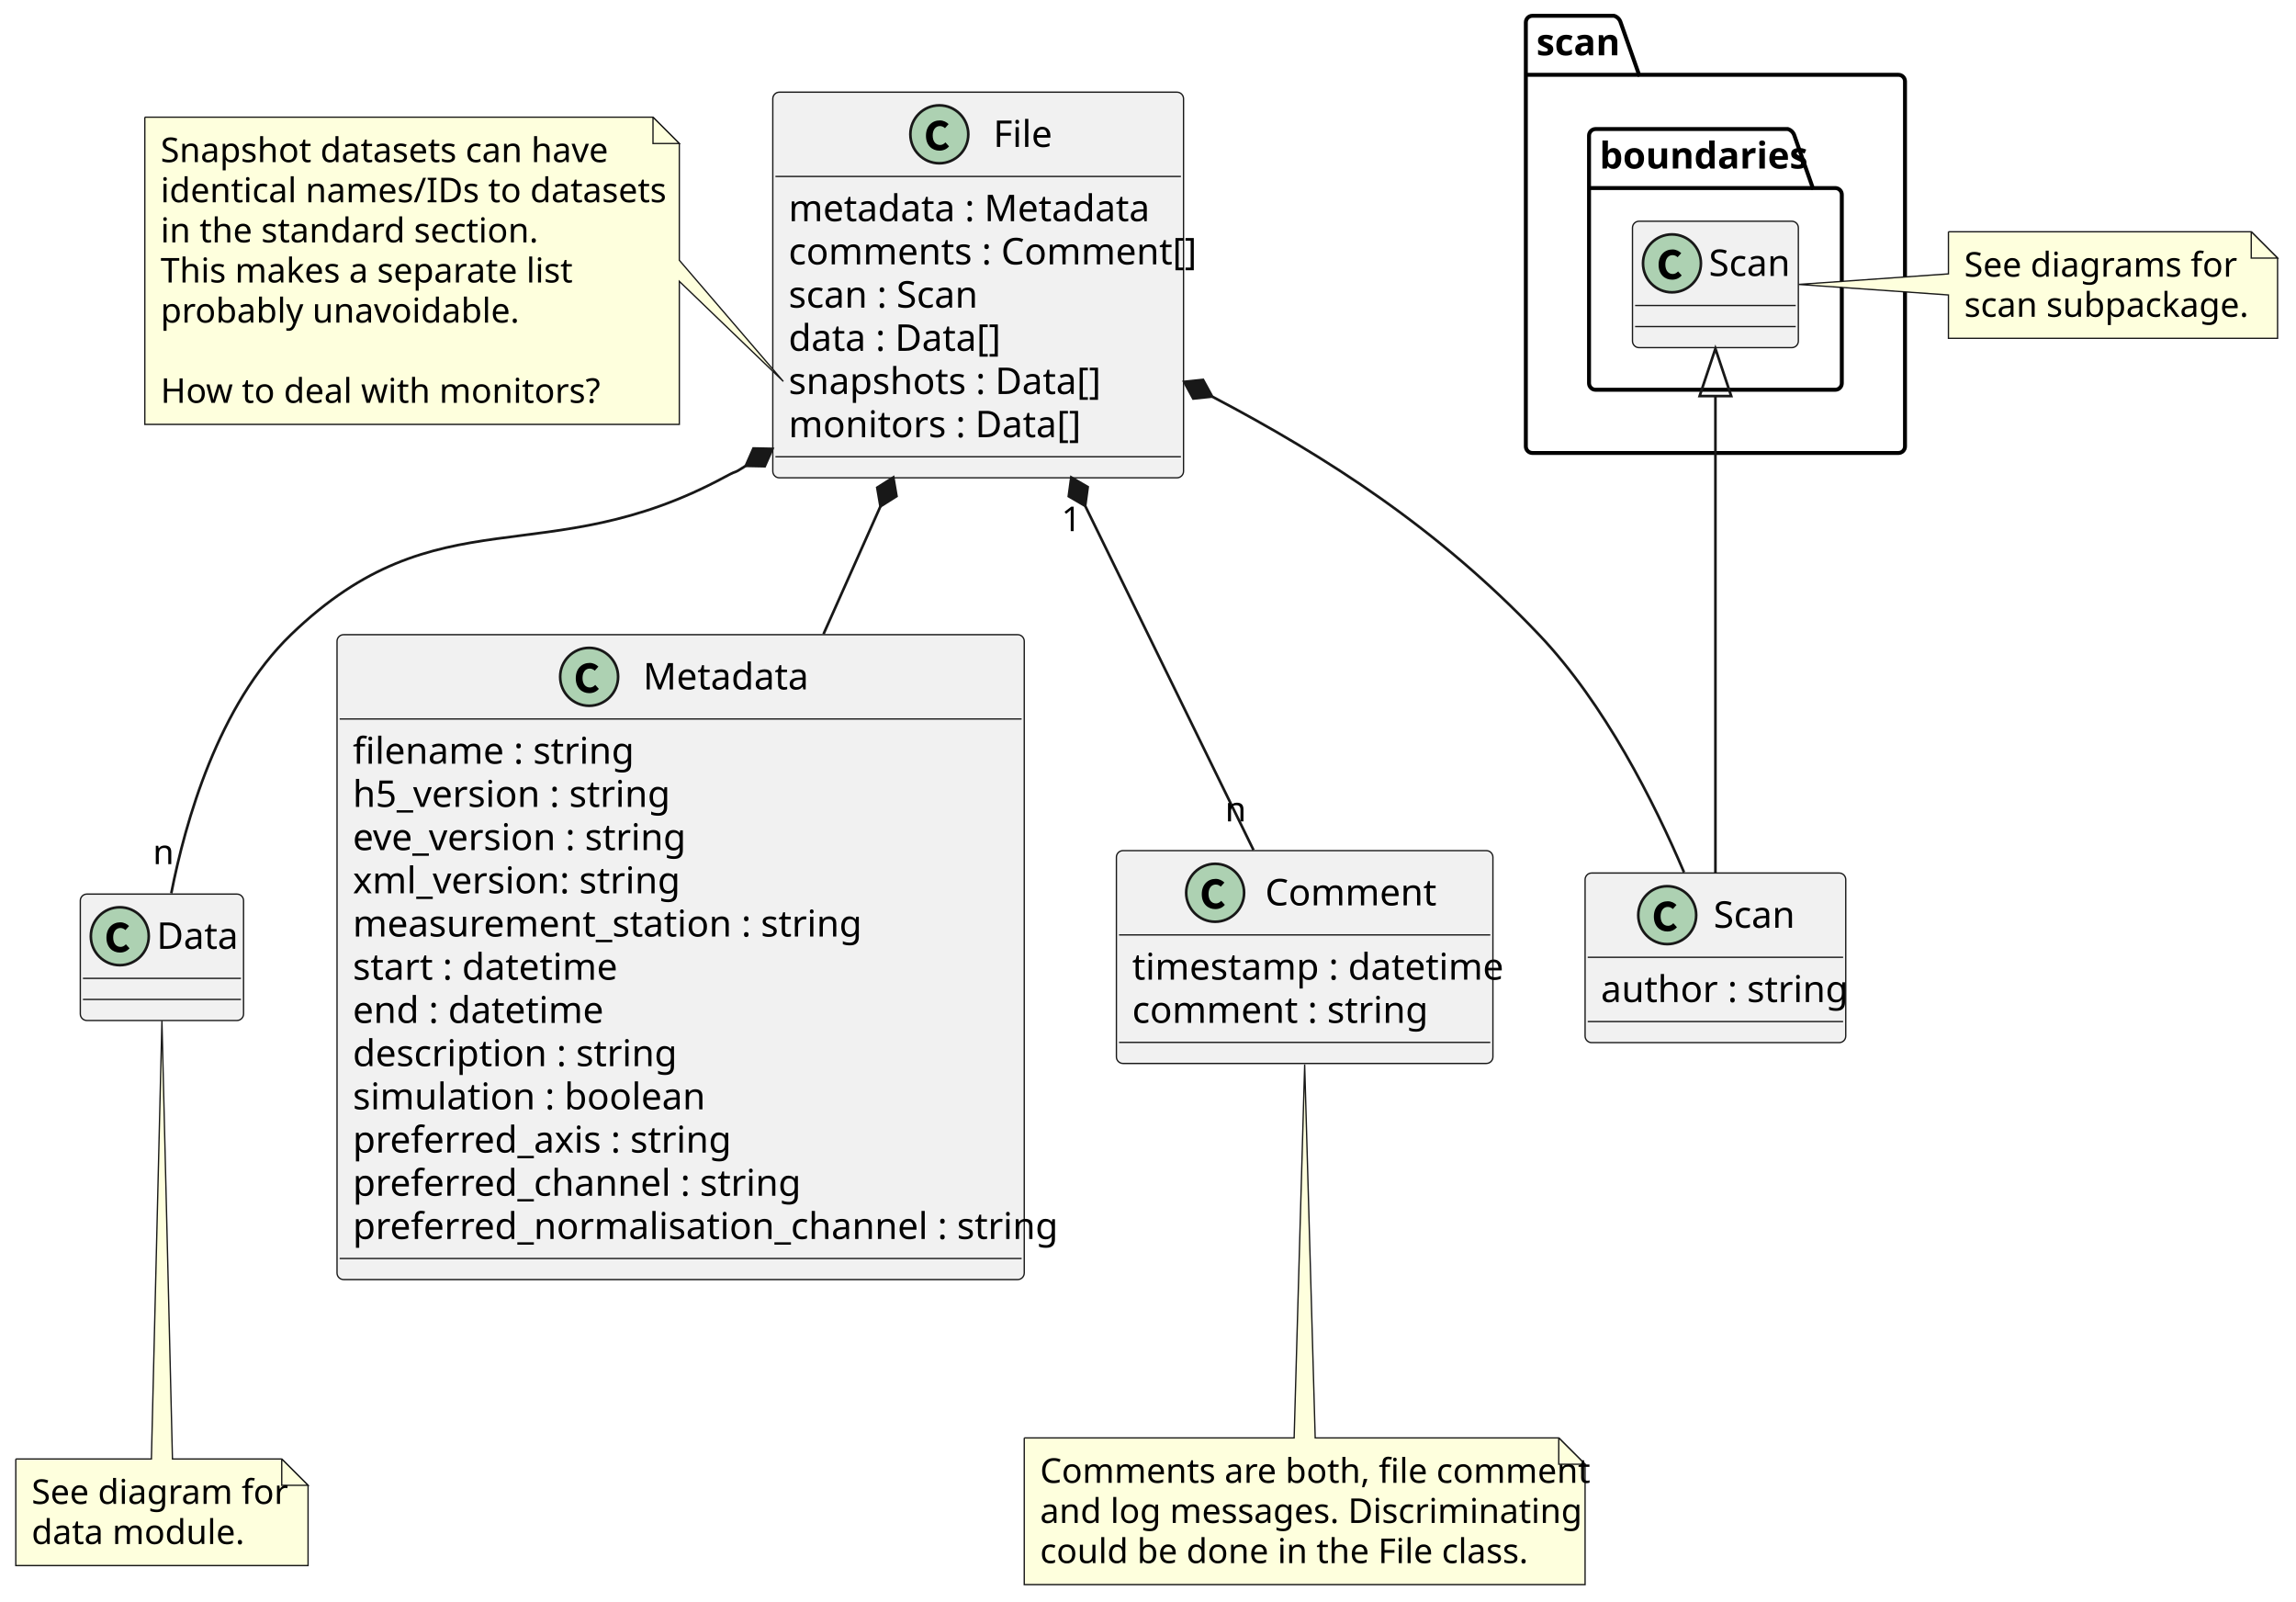
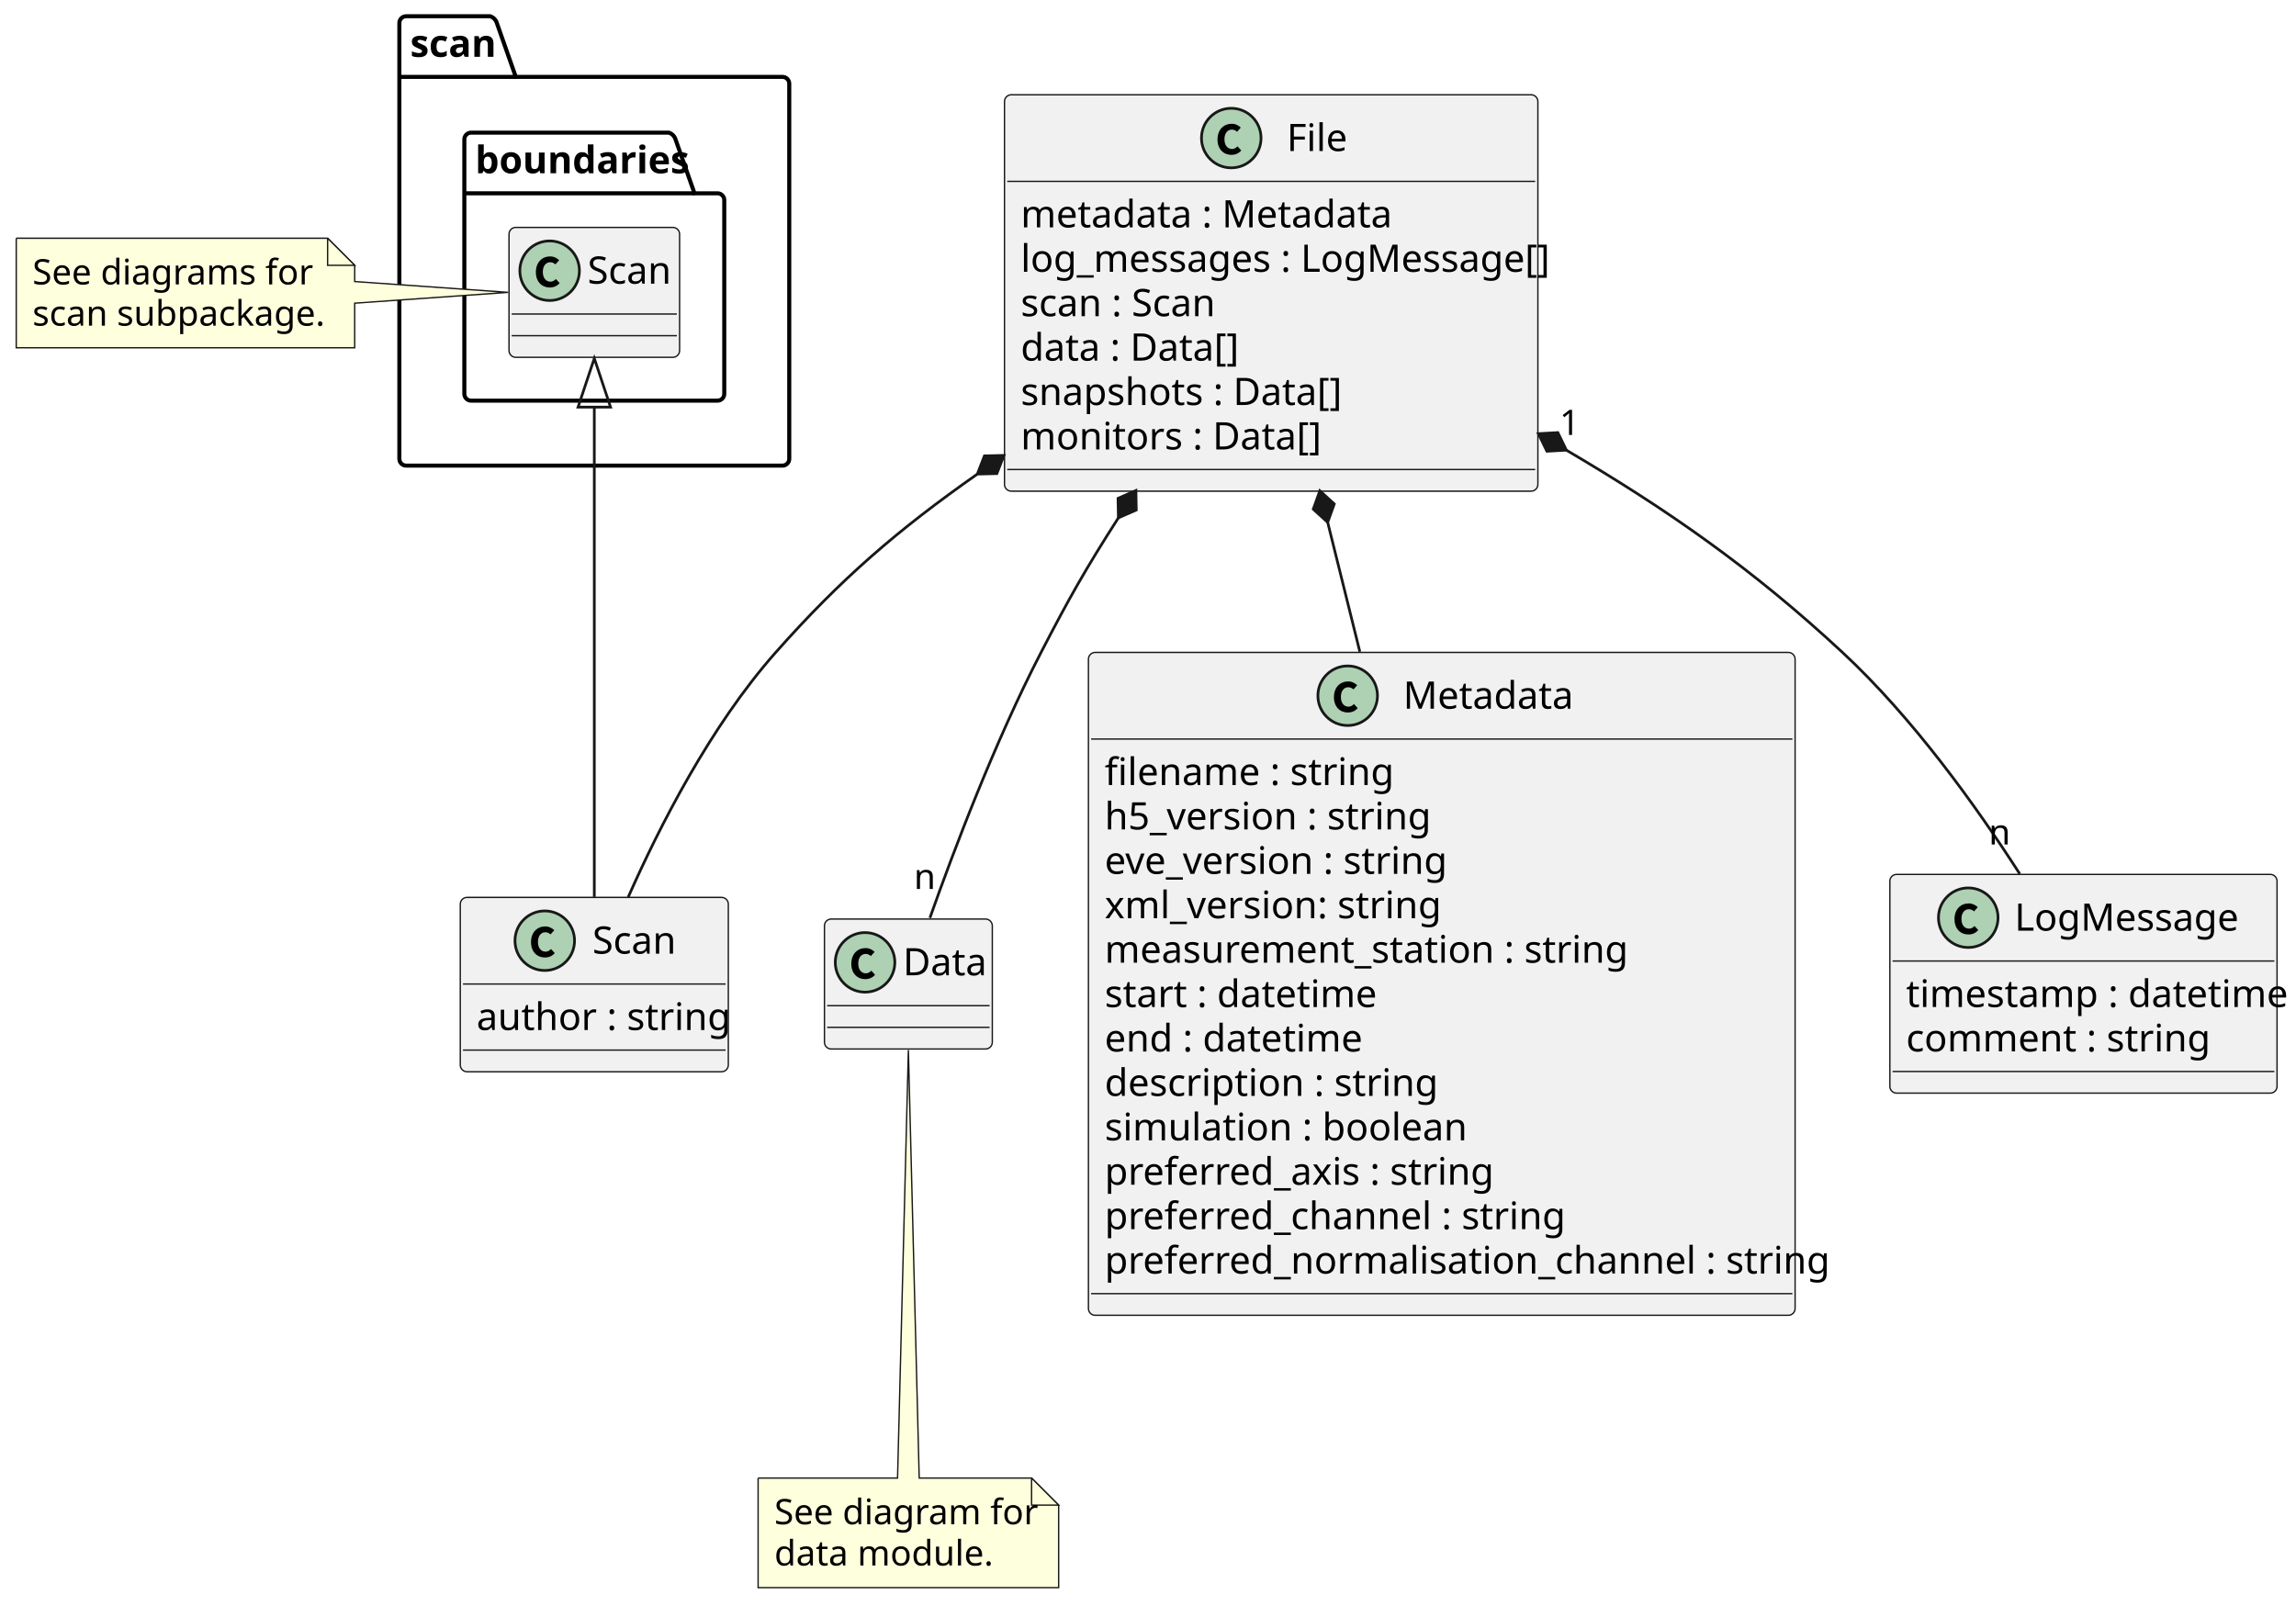
- <svg xmlns="http://www.w3.org/2000/svg" contentStyleType="text/css" height="608px" preserveAspectRatio="none" style="width:872px;height:608px;background:#FFFFFF;" version="1.1" viewBox="0 0 872 608" width="872px" zoomAndPan="magnify">
+ <svg xmlns="http://www.w3.org/2000/svg" contentStyleType="text/css" height="593px" preserveAspectRatio="none" style="width:848px;height:593px;background:#FFFFFF;" version="1.1" viewBox="0 0 848 593" width="848px" zoomAndPan="magnify">
  <defs />
  <g>
    <g id="cluster_scan">
-       <path d="M582,6 L613,6 A3.75,3.75 0 0 1 615.5,8.5 L622.5,28.406 L721,28.406 A2.5,2.5 0 0 1 723.5,30.906 L723.5,169.5 A2.5,2.5 0 0 1 721,172 L582,172 A2.5,2.5 0 0 1 579.5,169.5 L579.5,8.5 A2.5,2.5 0 0 1 582,6 " fill="none" style="stroke:#000000;stroke-width:1.5;" />
-       <line style="stroke:#000000;stroke-width:1.5;" x1="579.5" x2="622.5" y1="28.406" y2="28.406" />
-       <text fill="#000000" font-family="sans-serif" font-size="14" font-weight="bold" lengthAdjust="spacing" textLength="30" x="583.5" y="20.988">scan</text>
+       <path d="M150,6 L181,6 A3.75,3.75 0 0 1 183.5,8.5 L190.5,28.406 L289,28.406 A2.5,2.5 0 0 1 291.5,30.906 L291.5,169.5 A2.5,2.5 0 0 1 289,172 L150,172 A2.5,2.5 0 0 1 147.5,169.5 L147.5,8.5 A2.5,2.5 0 0 1 150,6 " fill="none" style="stroke:#000000;stroke-width:1.5;" />
+       <line style="stroke:#000000;stroke-width:1.5;" x1="147.5" x2="190.5" y1="28.406" y2="28.406" />
+       <text fill="#000000" font-family="sans-serif" font-size="14" font-weight="bold" lengthAdjust="spacing" textLength="30" x="151.5" y="20.988">scan</text>
    </g>
    <g id="cluster_boundaries">
-       <path d="M606,49 L679,49 A3.75,3.75 0 0 1 681.5,51.5 L688.5,71.406 L697,71.406 A2.5,2.5 0 0 1 699.5,73.906 L699.5,145.5 A2.5,2.5 0 0 1 697,148 L606,148 A2.5,2.5 0 0 1 603.5,145.5 L603.5,51.5 A2.5,2.5 0 0 1 606,49 " fill="none" style="stroke:#000000;stroke-width:1.5;" />
-       <line style="stroke:#000000;stroke-width:1.5;" x1="603.5" x2="688.5" y1="71.406" y2="71.406" />
-       <text fill="#000000" font-family="sans-serif" font-size="14" font-weight="bold" lengthAdjust="spacing" textLength="72" x="607.5" y="63.988">boundaries</text>
+       <path d="M174,49 L247,49 A3.75,3.75 0 0 1 249.5,51.5 L256.5,71.406 L265,71.406 A2.5,2.5 0 0 1 267.5,73.906 L267.5,145.5 A2.5,2.5 0 0 1 265,148 L174,148 A2.5,2.5 0 0 1 171.5,145.5 L171.5,51.5 A2.5,2.5 0 0 1 174,49 " fill="none" style="stroke:#000000;stroke-width:1.5;" />
+       <line style="stroke:#000000;stroke-width:1.5;" x1="171.5" x2="256.5" y1="71.406" y2="71.406" />
+       <text fill="#000000" font-family="sans-serif" font-size="14" font-weight="bold" lengthAdjust="spacing" textLength="72" x="175.5" y="63.988">boundaries</text>
    </g>
    <g id="elem_Scan">
-       <rect fill="#F1F1F1" height="48" id="Scan" rx="2.5" ry="2.5" style="stroke:#181818;stroke-width:0.5;" width="63" x="620" y="84" />
-       <ellipse cx="635" cy="100" fill="#ADD1B2" rx="11" ry="11" style="stroke:#181818;stroke-width:1.0;" />
-       <path d="M635.047,106.203 C636.547,106.203 637.781,105.641 638.688,104.578 L637.312,103.062 C636.766,103.656 636.109,104.047 635.312,104.047 C633.641,104.047 632.484,102.719 632.484,100.438 C632.484,98.219 633.641,96.875 635.203,96.875 C636.016,96.875 636.609,97.188 637.141,97.672 L638.516,96.125 C637.766,95.391 636.609,94.719 635.203,94.719 C632.25,94.719 629.922,96.859 629.922,100.531 C629.922,104.25 632.297,106.203 635.047,106.203 Z " fill="#000000" />
-       <text fill="#000000" font-family="sans-serif" font-size="14" lengthAdjust="spacing" textLength="31" x="649" y="104.785">Scan</text>
-       <line style="stroke:#181818;stroke-width:0.5;" x1="621" x2="682" y1="116" y2="116" />
-       <line style="stroke:#181818;stroke-width:0.5;" x1="621" x2="682" y1="124" y2="124" />
+       <rect fill="#F1F1F1" height="48" id="Scan" rx="2.5" ry="2.5" style="stroke:#181818;stroke-width:0.5;" width="63" x="188" y="84" />
+       <ellipse cx="203" cy="100" fill="#ADD1B2" rx="11" ry="11" style="stroke:#181818;stroke-width:1.0;" />
+       <path d="M203.047,106.203 C204.547,106.203 205.781,105.641 206.688,104.578 L205.312,103.062 C204.766,103.656 204.109,104.047 203.312,104.047 C201.641,104.047 200.484,102.719 200.484,100.438 C200.484,98.219 201.641,96.875 203.203,96.875 C204.016,96.875 204.609,97.188 205.141,97.672 L206.516,96.125 C205.766,95.391 204.609,94.719 203.203,94.719 C200.25,94.719 197.922,96.859 197.922,100.531 C197.922,104.25 200.297,106.203 203.047,106.203 Z " fill="#000000" />
+       <text fill="#000000" font-family="sans-serif" font-size="14" lengthAdjust="spacing" textLength="31" x="217" y="104.785">Scan</text>
+       <line style="stroke:#181818;stroke-width:0.5;" x1="189" x2="250" y1="116" y2="116" />
+       <line style="stroke:#181818;stroke-width:0.5;" x1="189" x2="250" y1="124" y2="124" />
    </g>
    <g id="elem_File">
-       <rect codeLine="2" fill="#F1F1F1" height="146.438" id="File" rx="2.5" ry="2.5" style="stroke:#181818;stroke-width:0.5;" width="156" x="293.5" y="35" />
-       <ellipse cx="356.75" cy="51" fill="#ADD1B2" rx="11" ry="11" style="stroke:#181818;stroke-width:1.0;" />
-       <path d="M356.797,57.203 C358.297,57.203 359.531,56.641 360.438,55.578 L359.062,54.062 C358.516,54.656 357.859,55.047 357.062,55.047 C355.391,55.047 354.234,53.719 354.234,51.438 C354.234,49.219 355.391,47.875 356.953,47.875 C357.766,47.875 358.359,48.188 358.891,48.672 L360.266,47.125 C359.516,46.391 358.359,45.719 356.953,45.719 C354,45.719 351.672,47.859 351.672,51.531 C351.672,55.25 354.047,57.203 356.797,57.203 Z " fill="#000000" />
-       <text fill="#000000" font-family="sans-serif" font-size="14" lengthAdjust="spacing" textLength="21" x="377.25" y="55.785">File</text>
-       <line style="stroke:#181818;stroke-width:0.5;" x1="294.5" x2="448.5" y1="67" y2="67" />
-       <text fill="#000000" font-family="sans-serif" font-size="14" lengthAdjust="spacing" textLength="131" x="299.5" y="83.988">metadata : Metadata</text>
-       <text fill="#000000" font-family="sans-serif" font-size="14" lengthAdjust="spacing" textLength="144" x="299.5" y="100.394">comments : Comment[]</text>
-       <text fill="#000000" font-family="sans-serif" font-size="14" lengthAdjust="spacing" textLength="70" x="299.5" y="116.801">scan : Scan</text>
-       <text fill="#000000" font-family="sans-serif" font-size="14" lengthAdjust="spacing" textLength="76" x="299.5" y="133.207">data : Data[]</text>
-       <text fill="#000000" font-family="sans-serif" font-size="14" lengthAdjust="spacing" textLength="113" x="299.5" y="149.613">snapshots : Data[]</text>
-       <text fill="#000000" font-family="sans-serif" font-size="14" lengthAdjust="spacing" textLength="103" x="299.5" y="166.019">monitors : Data[]</text>
-       <line style="stroke:#181818;stroke-width:0.5;" x1="294.5" x2="448.5" y1="173.438" y2="173.438" />
+       <rect codeLine="2" fill="#F1F1F1" height="146.438" id="File" rx="2.5" ry="2.5" style="stroke:#181818;stroke-width:0.5;" width="197" x="371" y="35" />
+       <ellipse cx="454.75" cy="51" fill="#ADD1B2" rx="11" ry="11" style="stroke:#181818;stroke-width:1.0;" />
+       <path d="M454.797,57.203 C456.297,57.203 457.531,56.641 458.438,55.578 L457.062,54.062 C456.516,54.656 455.859,55.047 455.062,55.047 C453.391,55.047 452.234,53.719 452.234,51.438 C452.234,49.219 453.391,47.875 454.953,47.875 C455.766,47.875 456.359,48.188 456.891,48.672 L458.266,47.125 C457.516,46.391 456.359,45.719 454.953,45.719 C452,45.719 449.672,47.859 449.672,51.531 C449.672,55.25 452.047,57.203 454.797,57.203 Z " fill="#000000" />
+       <text fill="#000000" font-family="sans-serif" font-size="14" lengthAdjust="spacing" textLength="21" x="475.25" y="55.785">File</text>
+       <line style="stroke:#181818;stroke-width:0.5;" x1="372" x2="567" y1="67" y2="67" />
+       <text fill="#000000" font-family="sans-serif" font-size="14" lengthAdjust="spacing" textLength="131" x="377" y="83.988">metadata : Metadata</text>
+       <text fill="#000000" font-family="sans-serif" font-size="14" lengthAdjust="spacing" textLength="185" x="377" y="100.394">log_messages : LogMessage[]</text>
+       <text fill="#000000" font-family="sans-serif" font-size="14" lengthAdjust="spacing" textLength="70" x="377" y="116.801">scan : Scan</text>
+       <text fill="#000000" font-family="sans-serif" font-size="14" lengthAdjust="spacing" textLength="76" x="377" y="133.207">data : Data[]</text>
+       <text fill="#000000" font-family="sans-serif" font-size="14" lengthAdjust="spacing" textLength="113" x="377" y="149.613">snapshots : Data[]</text>
+       <text fill="#000000" font-family="sans-serif" font-size="14" lengthAdjust="spacing" textLength="103" x="377" y="166.019">monitors : Data[]</text>
+       <line style="stroke:#181818;stroke-width:0.5;" x1="372" x2="567" y1="173.438" y2="173.438" />
    </g>
-     <path d="M55,44.5 L55,161.141 A0,0 0 0 0 55,161.141 L258,161.141 A0,0 0 0 0 258,161.141 L258,106.82 L297.5,144.828 L258,98.82 L258,54.5 L248,44.5 L55,44.5 A0,0 0 0 0 55,44.5 " fill="#FEFFDD" style="stroke:#181818;stroke-width:0.5;" />
-     <path d="M248,44.5 L248,54.5 L258,54.5 L248,44.5 " fill="#FEFFDD" style="stroke:#181818;stroke-width:0.5;" />
-     <text fill="#000000" font-family="sans-serif" font-size="13" lengthAdjust="spacing" textLength="161" x="61" y="61.56">Snapshot datasets can have</text>
-     <text fill="#000000" font-family="sans-serif" font-size="13" lengthAdjust="spacing" textLength="182" x="61" y="76.795">identical names/IDs to datasets</text>
-     <text fill="#000000" font-family="sans-serif" font-size="13" lengthAdjust="spacing" textLength="132" x="61" y="92.029">in the standard section.</text>
-     <text fill="#000000" font-family="sans-serif" font-size="13" lengthAdjust="spacing" textLength="150" x="61" y="107.264">This makes a separate list</text>
-     <text fill="#000000" font-family="sans-serif" font-size="13" lengthAdjust="spacing" textLength="122" x="61" y="122.498">probably unavoidable.</text>
-     <text fill="#000000" font-family="sans-serif" font-size="13" lengthAdjust="spacing" textLength="3" x="61" y="137.732"> </text>
-     <text fill="#000000" font-family="sans-serif" font-size="13" lengthAdjust="spacing" textLength="153" x="61" y="152.967">How to deal with monitors?</text>
    <g id="elem_Data">
-       <rect fill="#F1F1F1" height="48" id="Data" rx="2.5" ry="2.5" style="stroke:#181818;stroke-width:0.5;" width="62" x="30.5" y="339.5" />
-       <ellipse cx="45.5" cy="355.5" fill="#ADD1B2" rx="11" ry="11" style="stroke:#181818;stroke-width:1.0;" />
-       <path d="M45.547,361.703 C47.047,361.703 48.281,361.141 49.188,360.078 L47.812,358.562 C47.266,359.156 46.609,359.547 45.812,359.547 C44.141,359.547 42.984,358.219 42.984,355.938 C42.984,353.719 44.141,352.375 45.703,352.375 C46.516,352.375 47.109,352.688 47.641,353.172 L49.016,351.625 C48.266,350.891 47.109,350.219 45.703,350.219 C42.75,350.219 40.422,352.359 40.422,356.031 C40.422,359.75 42.797,361.703 45.547,361.703 Z " fill="#000000" />
-       <text fill="#000000" font-family="sans-serif" font-size="14" lengthAdjust="spacing" textLength="30" x="59.5" y="360.285">Data</text>
-       <line style="stroke:#181818;stroke-width:0.5;" x1="31.5" x2="91.5" y1="371.5" y2="371.5" />
-       <line style="stroke:#181818;stroke-width:0.5;" x1="31.5" x2="91.5" y1="379.5" y2="379.5" />
+       <rect fill="#F1F1F1" height="48" id="Data" rx="2.5" ry="2.5" style="stroke:#181818;stroke-width:0.5;" width="62" x="304.5" y="339.5" />
+       <ellipse cx="319.5" cy="355.5" fill="#ADD1B2" rx="11" ry="11" style="stroke:#181818;stroke-width:1.0;" />
+       <path d="M319.547,361.703 C321.047,361.703 322.281,361.141 323.188,360.078 L321.812,358.562 C321.266,359.156 320.609,359.547 319.812,359.547 C318.141,359.547 316.984,358.219 316.984,355.938 C316.984,353.719 318.141,352.375 319.703,352.375 C320.516,352.375 321.109,352.688 321.641,353.172 L323.016,351.625 C322.266,350.891 321.109,350.219 319.703,350.219 C316.75,350.219 314.422,352.359 314.422,356.031 C314.422,359.75 316.797,361.703 319.547,361.703 Z " fill="#000000" />
+       <text fill="#000000" font-family="sans-serif" font-size="14" lengthAdjust="spacing" textLength="30" x="333.5" y="360.285">Data</text>
+       <line style="stroke:#181818;stroke-width:0.5;" x1="305.5" x2="365.5" y1="371.5" y2="371.5" />
+       <line style="stroke:#181818;stroke-width:0.5;" x1="305.5" x2="365.5" y1="379.5" y2="379.5" />
    </g>
-     <g id="elem_GMN7">
-       <path d="M6,554 L6,594.469 A0,0 0 0 0 6,594.469 L117,594.469 A0,0 0 0 0 117,594.469 L117,564 L107,554 L65.5,554 L61.5,387.61 L57.5,554 L6,554 A0,0 0 0 0 6,554 " fill="#FEFFDD" style="stroke:#181818;stroke-width:0.5;" />
-       <path d="M107,554 L107,564 L117,564 L107,554 " fill="#FEFFDD" style="stroke:#181818;stroke-width:0.5;" />
-       <text fill="#000000" font-family="sans-serif" font-size="13" lengthAdjust="spacing" textLength="90" x="12" y="571.061">See diagram for</text>
-       <text fill="#000000" font-family="sans-serif" font-size="13" lengthAdjust="spacing" textLength="73" x="12" y="586.295">data module.</text>
+     <g id="elem_GMN5">
+       <path d="M280,546 L280,586.469 A0,0 0 0 0 280,586.469 L391,586.469 A0,0 0 0 0 391,586.469 L391,556 L381,546 L339.5,546 L335.5,387.89 L331.5,546 L280,546 A0,0 0 0 0 280,546 " fill="#FEFFDD" style="stroke:#181818;stroke-width:0.5;" />
+       <path d="M381,546 L381,556 L391,556 L381,546 " fill="#FEFFDD" style="stroke:#181818;stroke-width:0.5;" />
+       <text fill="#000000" font-family="sans-serif" font-size="13" lengthAdjust="spacing" textLength="90" x="286" y="563.061">See diagram for</text>
+       <text fill="#000000" font-family="sans-serif" font-size="13" lengthAdjust="spacing" textLength="73" x="286" y="578.295">data module.</text>
    </g>
    <g id="elem_Metadata">
-       <rect codeLine="23" fill="#F1F1F1" height="244.875" id="Metadata" rx="2.5" ry="2.5" style="stroke:#181818;stroke-width:0.5;" width="261" x="128" y="241" />
-       <ellipse cx="223.75" cy="257" fill="#ADD1B2" rx="11" ry="11" style="stroke:#181818;stroke-width:1.0;" />
-       <path d="M223.797,263.203 C225.297,263.203 226.531,262.641 227.438,261.578 L226.062,260.062 C225.516,260.656 224.859,261.047 224.062,261.047 C222.391,261.047 221.234,259.719 221.234,257.438 C221.234,255.219 222.391,253.875 223.953,253.875 C224.766,253.875 225.359,254.188 225.891,254.672 L227.266,253.125 C226.516,252.391 225.359,251.719 223.953,251.719 C221,251.719 218.672,253.859 218.672,257.531 C218.672,261.25 221.047,263.203 223.797,263.203 Z " fill="#000000" />
-       <text fill="#000000" font-family="sans-serif" font-size="14" lengthAdjust="spacing" textLength="61" x="244.25" y="261.785">Metadata</text>
-       <line style="stroke:#181818;stroke-width:0.5;" x1="129" x2="388" y1="273" y2="273" />
-       <text fill="#000000" font-family="sans-serif" font-size="14" lengthAdjust="spacing" textLength="98" x="134" y="289.988">filename : string</text>
-       <text fill="#000000" font-family="sans-serif" font-size="14" lengthAdjust="spacing" textLength="112" x="134" y="306.394">h5_version : string</text>
-       <text fill="#000000" font-family="sans-serif" font-size="14" lengthAdjust="spacing" textLength="117" x="134" y="322.801">eve_version : string</text>
-       <text fill="#000000" font-family="sans-serif" font-size="14" lengthAdjust="spacing" textLength="115" x="134" y="339.207">xml_version: string</text>
-       <text fill="#000000" font-family="sans-serif" font-size="14" lengthAdjust="spacing" textLength="181" x="134" y="355.613">measurement_station : string</text>
-       <text fill="#000000" font-family="sans-serif" font-size="14" lengthAdjust="spacing" textLength="94" x="134" y="372.019">start : datetime</text>
-       <text fill="#000000" font-family="sans-serif" font-size="14" lengthAdjust="spacing" textLength="87" x="134" y="388.426">end : datetime</text>
-       <text fill="#000000" font-family="sans-serif" font-size="14" lengthAdjust="spacing" textLength="114" x="134" y="404.832">description : string</text>
-       <text fill="#000000" font-family="sans-serif" font-size="14" lengthAdjust="spacing" textLength="124" x="134" y="421.238">simulation : boolean</text>
-       <text fill="#000000" font-family="sans-serif" font-size="14" lengthAdjust="spacing" textLength="133" x="134" y="437.644">preferred_axis : string</text>
-       <text fill="#000000" font-family="sans-serif" font-size="14" lengthAdjust="spacing" textLength="157" x="134" y="454.051">preferred_channel : string</text>
-       <text fill="#000000" font-family="sans-serif" font-size="14" lengthAdjust="spacing" textLength="249" x="134" y="470.457">preferred_normalisation_channel : string</text>
-       <line style="stroke:#181818;stroke-width:0.5;" x1="129" x2="388" y1="477.875" y2="477.875" />
+       <rect codeLine="14" fill="#F1F1F1" height="244.875" id="Metadata" rx="2.5" ry="2.5" style="stroke:#181818;stroke-width:0.5;" width="261" x="402" y="241" />
+       <ellipse cx="497.75" cy="257" fill="#ADD1B2" rx="11" ry="11" style="stroke:#181818;stroke-width:1.0;" />
+       <path d="M497.797,263.203 C499.297,263.203 500.531,262.641 501.438,261.578 L500.062,260.062 C499.516,260.656 498.859,261.047 498.062,261.047 C496.391,261.047 495.234,259.719 495.234,257.438 C495.234,255.219 496.391,253.875 497.953,253.875 C498.766,253.875 499.359,254.188 499.891,254.672 L501.266,253.125 C500.516,252.391 499.359,251.719 497.953,251.719 C495,251.719 492.672,253.859 492.672,257.531 C492.672,261.25 495.047,263.203 497.797,263.203 Z " fill="#000000" />
+       <text fill="#000000" font-family="sans-serif" font-size="14" lengthAdjust="spacing" textLength="61" x="518.25" y="261.785">Metadata</text>
+       <line style="stroke:#181818;stroke-width:0.5;" x1="403" x2="662" y1="273" y2="273" />
+       <text fill="#000000" font-family="sans-serif" font-size="14" lengthAdjust="spacing" textLength="98" x="408" y="289.988">filename : string</text>
+       <text fill="#000000" font-family="sans-serif" font-size="14" lengthAdjust="spacing" textLength="112" x="408" y="306.394">h5_version : string</text>
+       <text fill="#000000" font-family="sans-serif" font-size="14" lengthAdjust="spacing" textLength="117" x="408" y="322.801">eve_version : string</text>
+       <text fill="#000000" font-family="sans-serif" font-size="14" lengthAdjust="spacing" textLength="115" x="408" y="339.207">xml_version: string</text>
+       <text fill="#000000" font-family="sans-serif" font-size="14" lengthAdjust="spacing" textLength="181" x="408" y="355.613">measurement_station : string</text>
+       <text fill="#000000" font-family="sans-serif" font-size="14" lengthAdjust="spacing" textLength="94" x="408" y="372.019">start : datetime</text>
+       <text fill="#000000" font-family="sans-serif" font-size="14" lengthAdjust="spacing" textLength="87" x="408" y="388.426">end : datetime</text>
+       <text fill="#000000" font-family="sans-serif" font-size="14" lengthAdjust="spacing" textLength="114" x="408" y="404.832">description : string</text>
+       <text fill="#000000" font-family="sans-serif" font-size="14" lengthAdjust="spacing" textLength="124" x="408" y="421.238">simulation : boolean</text>
+       <text fill="#000000" font-family="sans-serif" font-size="14" lengthAdjust="spacing" textLength="133" x="408" y="437.644">preferred_axis : string</text>
+       <text fill="#000000" font-family="sans-serif" font-size="14" lengthAdjust="spacing" textLength="157" x="408" y="454.051">preferred_channel : string</text>
+       <text fill="#000000" font-family="sans-serif" font-size="14" lengthAdjust="spacing" textLength="249" x="408" y="470.457">preferred_normalisation_channel : string</text>
+       <line style="stroke:#181818;stroke-width:0.5;" x1="403" x2="662" y1="477.875" y2="477.875" />
    </g>
-     <g id="elem_Comment">
-       <rect codeLine="38" fill="#F1F1F1" height="80.812" id="Comment" rx="2.5" ry="2.5" style="stroke:#181818;stroke-width:0.5;" width="143" x="424" y="323" />
-       <ellipse cx="461.5" cy="339" fill="#ADD1B2" rx="11" ry="11" style="stroke:#181818;stroke-width:1.0;" />
-       <path d="M461.547,345.203 C463.047,345.203 464.281,344.641 465.188,343.578 L463.812,342.062 C463.266,342.656 462.609,343.047 461.812,343.047 C460.141,343.047 458.984,341.719 458.984,339.438 C458.984,337.219 460.141,335.875 461.703,335.875 C462.516,335.875 463.109,336.188 463.641,336.672 L465.016,335.125 C464.266,334.391 463.109,333.719 461.703,333.719 C458.75,333.719 456.422,335.859 456.422,339.531 C456.422,343.25 458.797,345.203 461.547,345.203 Z " fill="#000000" />
-       <text fill="#000000" font-family="sans-serif" font-size="14" lengthAdjust="spacing" textLength="61" x="480.5" y="343.785">Comment</text>
-       <line style="stroke:#181818;stroke-width:0.5;" x1="425" x2="566" y1="355" y2="355" />
-       <text fill="#000000" font-family="sans-serif" font-size="14" lengthAdjust="spacing" textLength="131" x="430" y="371.988">timestamp : datetime</text>
-       <text fill="#000000" font-family="sans-serif" font-size="14" lengthAdjust="spacing" textLength="104" x="430" y="388.394">comment : string</text>
-       <line style="stroke:#181818;stroke-width:0.5;" x1="425" x2="566" y1="395.812" y2="395.812" />
-     </g>
-     <g id="elem_GMN12">
-       <path d="M389,546 L389,601.703 A0,0 0 0 0 389,601.703 L602,601.703 A0,0 0 0 0 602,601.703 L602,556 L592,546 L499.5,546 L495.5,404.21 L491.5,546 L389,546 A0,0 0 0 0 389,546 " fill="#FEFFDD" style="stroke:#181818;stroke-width:0.5;" />
-       <path d="M592,546 L592,556 L602,556 L592,546 " fill="#FEFFDD" style="stroke:#181818;stroke-width:0.5;" />
-       <text fill="#000000" font-family="sans-serif" font-size="13" lengthAdjust="spacing" textLength="192" x="395" y="563.061">Comments are both, file comment</text>
-       <text fill="#000000" font-family="sans-serif" font-size="13" lengthAdjust="spacing" textLength="192" x="395" y="578.295">and log messages. Discriminating</text>
-       <text fill="#000000" font-family="sans-serif" font-size="13" lengthAdjust="spacing" textLength="173" x="395" y="593.529">could be done in the File class.</text>
+     <g id="elem_LogMessage">
+       <rect codeLine="29" fill="#F1F1F1" height="80.812" id="LogMessage" rx="2.5" ry="2.5" style="stroke:#181818;stroke-width:0.5;" width="143" x="698" y="323" />
+       <ellipse cx="726.95" cy="339" fill="#ADD1B2" rx="11" ry="11" style="stroke:#181818;stroke-width:1.0;" />
+       <path d="M726.997,345.203 C728.497,345.203 729.731,344.641 730.638,343.578 L729.263,342.062 C728.716,342.656 728.059,343.047 727.263,343.047 C725.591,343.047 724.434,341.719 724.434,339.438 C724.434,337.219 725.591,335.875 727.153,335.875 C727.966,335.875 728.559,336.188 729.091,336.672 L730.466,335.125 C729.716,334.391 728.559,333.719 727.153,333.719 C724.2,333.719 721.872,335.859 721.872,339.531 C721.872,343.25 724.247,345.203 726.997,345.203 Z " fill="#000000" />
+       <text fill="#000000" font-family="sans-serif" font-size="14" lengthAdjust="spacing" textLength="80" x="744.05" y="343.785">LogMessage</text>
+       <line style="stroke:#181818;stroke-width:0.5;" x1="699" x2="840" y1="355" y2="355" />
+       <text fill="#000000" font-family="sans-serif" font-size="14" lengthAdjust="spacing" textLength="131" x="704" y="371.988">timestamp : datetime</text>
+       <text fill="#000000" font-family="sans-serif" font-size="14" lengthAdjust="spacing" textLength="104" x="704" y="388.394">comment : string</text>
+       <line style="stroke:#181818;stroke-width:0.5;" x1="699" x2="840" y1="395.812" y2="395.812" />
    </g>
    <g id="elem_Scan">
-       <rect codeLine="48" fill="#F1F1F1" height="64.406" id="Scan" rx="2.5" ry="2.5" style="stroke:#181818;stroke-width:0.5;" width="99" x="602" y="331.5" />
-       <ellipse cx="633.2" cy="347.5" fill="#ADD1B2" rx="11" ry="11" style="stroke:#181818;stroke-width:1.0;" />
-       <path d="M633.247,353.703 C634.747,353.703 635.981,353.141 636.888,352.078 L635.513,350.562 C634.966,351.156 634.309,351.547 633.513,351.547 C631.841,351.547 630.684,350.219 630.684,347.938 C630.684,345.719 631.841,344.375 633.403,344.375 C634.216,344.375 634.809,344.688 635.341,345.172 L636.716,343.625 C635.966,342.891 634.809,342.219 633.403,342.219 C630.45,342.219 628.122,344.359 628.122,348.031 C628.122,351.75 630.497,353.703 633.247,353.703 Z " fill="#000000" />
-       <text fill="#000000" font-family="sans-serif" font-size="14" lengthAdjust="spacing" textLength="31" x="650.8" y="352.285">Scan</text>
-       <line style="stroke:#181818;stroke-width:0.5;" x1="603" x2="700" y1="363.5" y2="363.5" />
-       <text fill="#000000" font-family="sans-serif" font-size="14" lengthAdjust="spacing" textLength="87" x="608" y="380.488">author : string</text>
-       <line style="stroke:#181818;stroke-width:0.5;" x1="603" x2="700" y1="387.906" y2="387.906" />
+       <rect codeLine="34" fill="#F1F1F1" height="64.406" id="Scan" rx="2.5" ry="2.5" style="stroke:#181818;stroke-width:0.5;" width="99" x="170" y="331.5" />
+       <ellipse cx="201.2" cy="347.5" fill="#ADD1B2" rx="11" ry="11" style="stroke:#181818;stroke-width:1.0;" />
+       <path d="M201.247,353.703 C202.747,353.703 203.981,353.141 204.887,352.078 L203.512,350.562 C202.966,351.156 202.309,351.547 201.512,351.547 C199.841,351.547 198.684,350.219 198.684,347.938 C198.684,345.719 199.841,344.375 201.403,344.375 C202.216,344.375 202.809,344.688 203.341,345.172 L204.716,343.625 C203.966,342.891 202.809,342.219 201.403,342.219 C198.45,342.219 196.122,344.359 196.122,348.031 C196.122,351.75 198.497,353.703 201.247,353.703 Z " fill="#000000" />
+       <text fill="#000000" font-family="sans-serif" font-size="14" lengthAdjust="spacing" textLength="31" x="218.8" y="352.285">Scan</text>
+       <line style="stroke:#181818;stroke-width:0.5;" x1="171" x2="268" y1="363.5" y2="363.5" />
+       <text fill="#000000" font-family="sans-serif" font-size="14" lengthAdjust="spacing" textLength="87" x="176" y="380.488">author : string</text>
+       <line style="stroke:#181818;stroke-width:0.5;" x1="171" x2="268" y1="387.906" y2="387.906" />
    </g>
-     <g id="elem_GMN20">
-       <path d="M740,88 L740,104 L683.06,108 L740,112 L740,128.469 A0,0 0 0 0 740,128.469 L865,128.469 A0,0 0 0 0 865,128.469 L865,98 L855,88 L740,88 A0,0 0 0 0 740,88 " fill="#FEFFDD" style="stroke:#181818;stroke-width:0.5;" />
-       <path d="M855,88 L855,98 L865,98 L855,88 " fill="#FEFFDD" style="stroke:#181818;stroke-width:0.5;" />
-       <text fill="#000000" font-family="sans-serif" font-size="13" lengthAdjust="spacing" textLength="97" x="746" y="105.061">See diagrams for</text>
-       <text fill="#000000" font-family="sans-serif" font-size="13" lengthAdjust="spacing" textLength="104" x="746" y="120.295">scan subpackage.</text>
+     <g id="elem_GMN15">
+       <path d="M6,88 L6,128.469 A0,0 0 0 0 6,128.469 L131,128.469 A0,0 0 0 0 131,128.469 L131,112 L187.7,108 L131,104 L131,98 L121,88 L6,88 A0,0 0 0 0 6,88 " fill="#FEFFDD" style="stroke:#181818;stroke-width:0.5;" />
+       <path d="M121,88 L121,98 L131,98 L121,88 " fill="#FEFFDD" style="stroke:#181818;stroke-width:0.5;" />
+       <text fill="#000000" font-family="sans-serif" font-size="13" lengthAdjust="spacing" textLength="97" x="12" y="105.061">See diagrams for</text>
+       <text fill="#000000" font-family="sans-serif" font-size="13" lengthAdjust="spacing" textLength="104" x="12" y="120.295">scan subpackage.</text>
    </g>
    <g id="link_File_Data">
-       <path codeLine="20" d="M283.238,176.886 C277.318,180.656 281.45,177.78 275.5,181 C206.88,218.15 166.62,186.79 110.5,241 C82.85,267.71 70.36,312.1 65.05,339.19 " fill="none" id="File-backto-Data" style="stroke:#181818;stroke-width:1.0;" />
-       <polygon fill="#181818" points="293.36,170.44,286.151,170.289,283.238,176.886,290.448,177.037,293.36,170.44" style="stroke:#181818;stroke-width:1.0;" />
-       <text fill="#000000" font-family="sans-serif" font-size="13" lengthAdjust="spacing" textLength="7" x="58.063" y="328.129">n</text>
+       <path codeLine="11" d="M413.063,191.292 C400.863,210.322 394.84,221.03 384.5,241 C367.46,273.92 352.25,314.18 343.45,339.08 " fill="none" id="File-backto-Data" style="stroke:#181818;stroke-width:1.0;" />
+       <polygon fill="#181818" points="419.54,181.19,412.934,184.082,413.063,191.292,419.669,188.4,419.54,181.19" style="stroke:#181818;stroke-width:1.0;" />
+       <text fill="#000000" font-family="sans-serif" font-size="13" lengthAdjust="spacing" textLength="7" x="337.535" y="328.389">n</text>
    </g>
    <g id="link_Scan_Scan">
-       <path d="M651.5,150.39 C651.5,196.24 651.5,279.89 651.5,331.35 " fill="none" id="Scan-backto-Scan" style="stroke:#181818;stroke-width:1.0;" />
-       <polygon fill="none" points="651.5,132.39,645.5,150.39,657.5,150.39,651.5,132.39" style="stroke:#181818;stroke-width:1.0;" />
+       <path d="M219.5,150.39 C219.5,196.24 219.5,279.89 219.5,331.35 " fill="none" id="Scan-backto-Scan" style="stroke:#181818;stroke-width:1.0;" />
+       <polygon fill="none" points="219.5,132.39,213.5,150.39,225.5,150.39,219.5,132.39" style="stroke:#181818;stroke-width:1.0;" />
    </g>
    <g id="link_File_Metadata">
-       <path codeLine="53" d="M334.388,192.262 C326.108,210.852 321.84,220.4 312.77,240.75 " fill="none" id="File-backto-Metadata" style="stroke:#181818;stroke-width:1.0;" />
-       <polygon fill="#181818" points="339.27,181.3,333.175,185.154,334.388,192.262,340.483,188.408,339.27,181.3" style="stroke:#181818;stroke-width:1.0;" />
+       <path codeLine="39" d="M490.364,192.946 C494.984,211.536 497.19,220.4 502.24,240.75 " fill="none" id="File-backto-Metadata" style="stroke:#181818;stroke-width:1.0;" />
+       <polygon fill="#181818" points="487.47,181.3,485.035,188.088,490.364,192.946,492.799,186.158,487.47,181.3" style="stroke:#181818;stroke-width:1.0;" />
    </g>
-     <g id="link_File_Comment">
-       <path codeLine="54" d="M412.141,192.081 C434.611,238.041 457.59,284.99 476.07,322.78 " fill="none" id="File-backto-Comment" style="stroke:#181818;stroke-width:1.0;" />
-       <polygon fill="#181818" points="406.87,181.3,405.912,188.447,412.141,192.081,413.099,184.933,406.87,181.3" style="stroke:#181818;stroke-width:1.0;" />
-       <text fill="#000000" font-family="sans-serif" font-size="13" lengthAdjust="spacing" textLength="7" x="403.157" y="201.683">1</text>
-       <text fill="#000000" font-family="sans-serif" font-size="13" lengthAdjust="spacing" textLength="7" x="465.272" y="311.889">n</text>
+     <g id="link_File_LogMessage">
+       <path codeLine="40" d="M578.521,166.288 C615.941,188.318 647.19,210.04 680.5,241 C706.36,265.03 729.69,297.5 745.98,322.83 " fill="none" id="File-backto-LogMessage" style="stroke:#181818;stroke-width:1.0;" />
+       <polygon fill="#181818" points="568.18,160.2,571.321,166.691,578.521,166.288,575.38,159.797,568.18,160.2" style="stroke:#181818;stroke-width:1.0;" />
+       <text fill="#000000" font-family="sans-serif" font-size="13" lengthAdjust="spacing" textLength="7" x="576.003" y="160.675">1</text>
+       <text fill="#000000" font-family="sans-serif" font-size="13" lengthAdjust="spacing" textLength="7" x="734.505" y="311.947">n</text>
    </g>
    <g id="link_File_Scan">
-       <path codeLine="55" d="M460.363,150.582 C503.923,173.472 546.29,200.79 584.5,241 C609.56,267.37 628.37,304.9 639.58,331.25 " fill="none" id="File-backto-Scan" style="stroke:#181818;stroke-width:1.0;" />
-       <polygon fill="#181818" points="449.74,145,453.191,151.332,460.363,150.582,456.912,144.25,449.74,145" style="stroke:#181818;stroke-width:1.0;" />
+       <path codeLine="41" d="M360.968,175.124 C331.588,195.744 310.66,213.73 286.5,241 C262.46,268.14 243.53,305.36 232.01,331.43 " fill="none" id="File-backto-Scan" style="stroke:#181818;stroke-width:1.0;" />
+       <polygon fill="#181818" points="370.79,168.23,363.581,168.403,360.968,175.124,368.177,174.951,370.79,168.23" style="stroke:#181818;stroke-width:1.0;" />
    </g>
  </g>
</svg>
